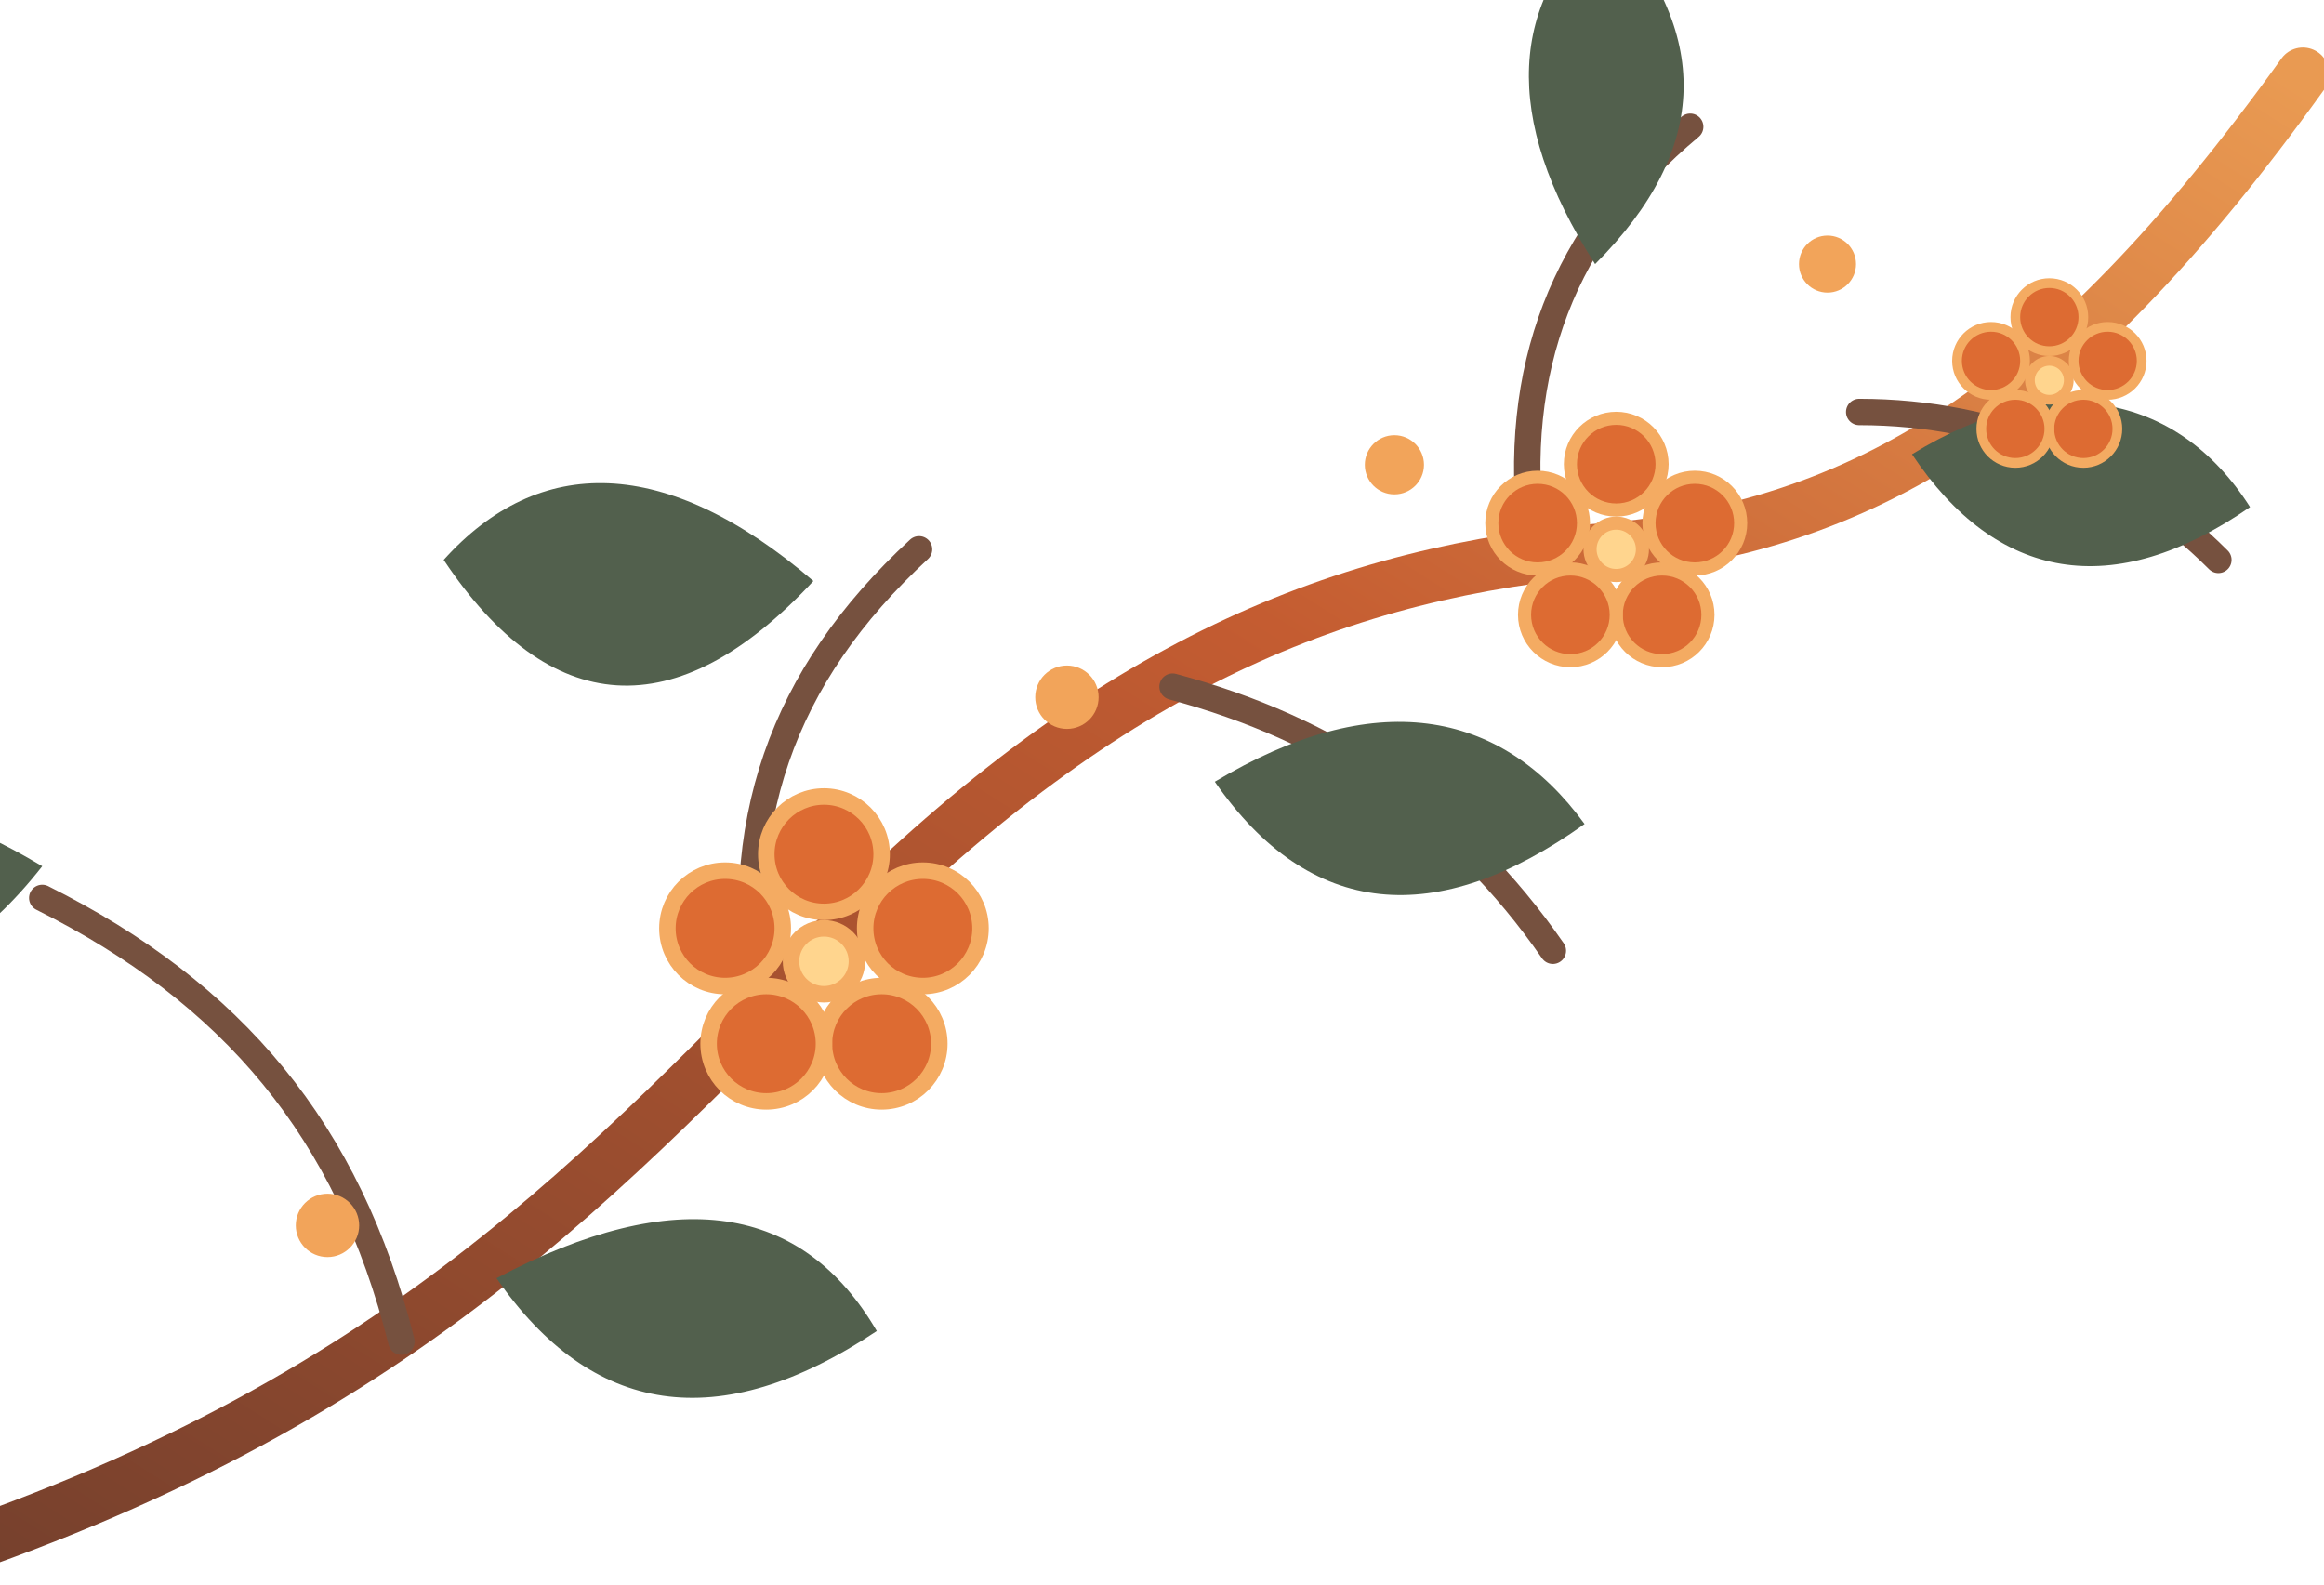
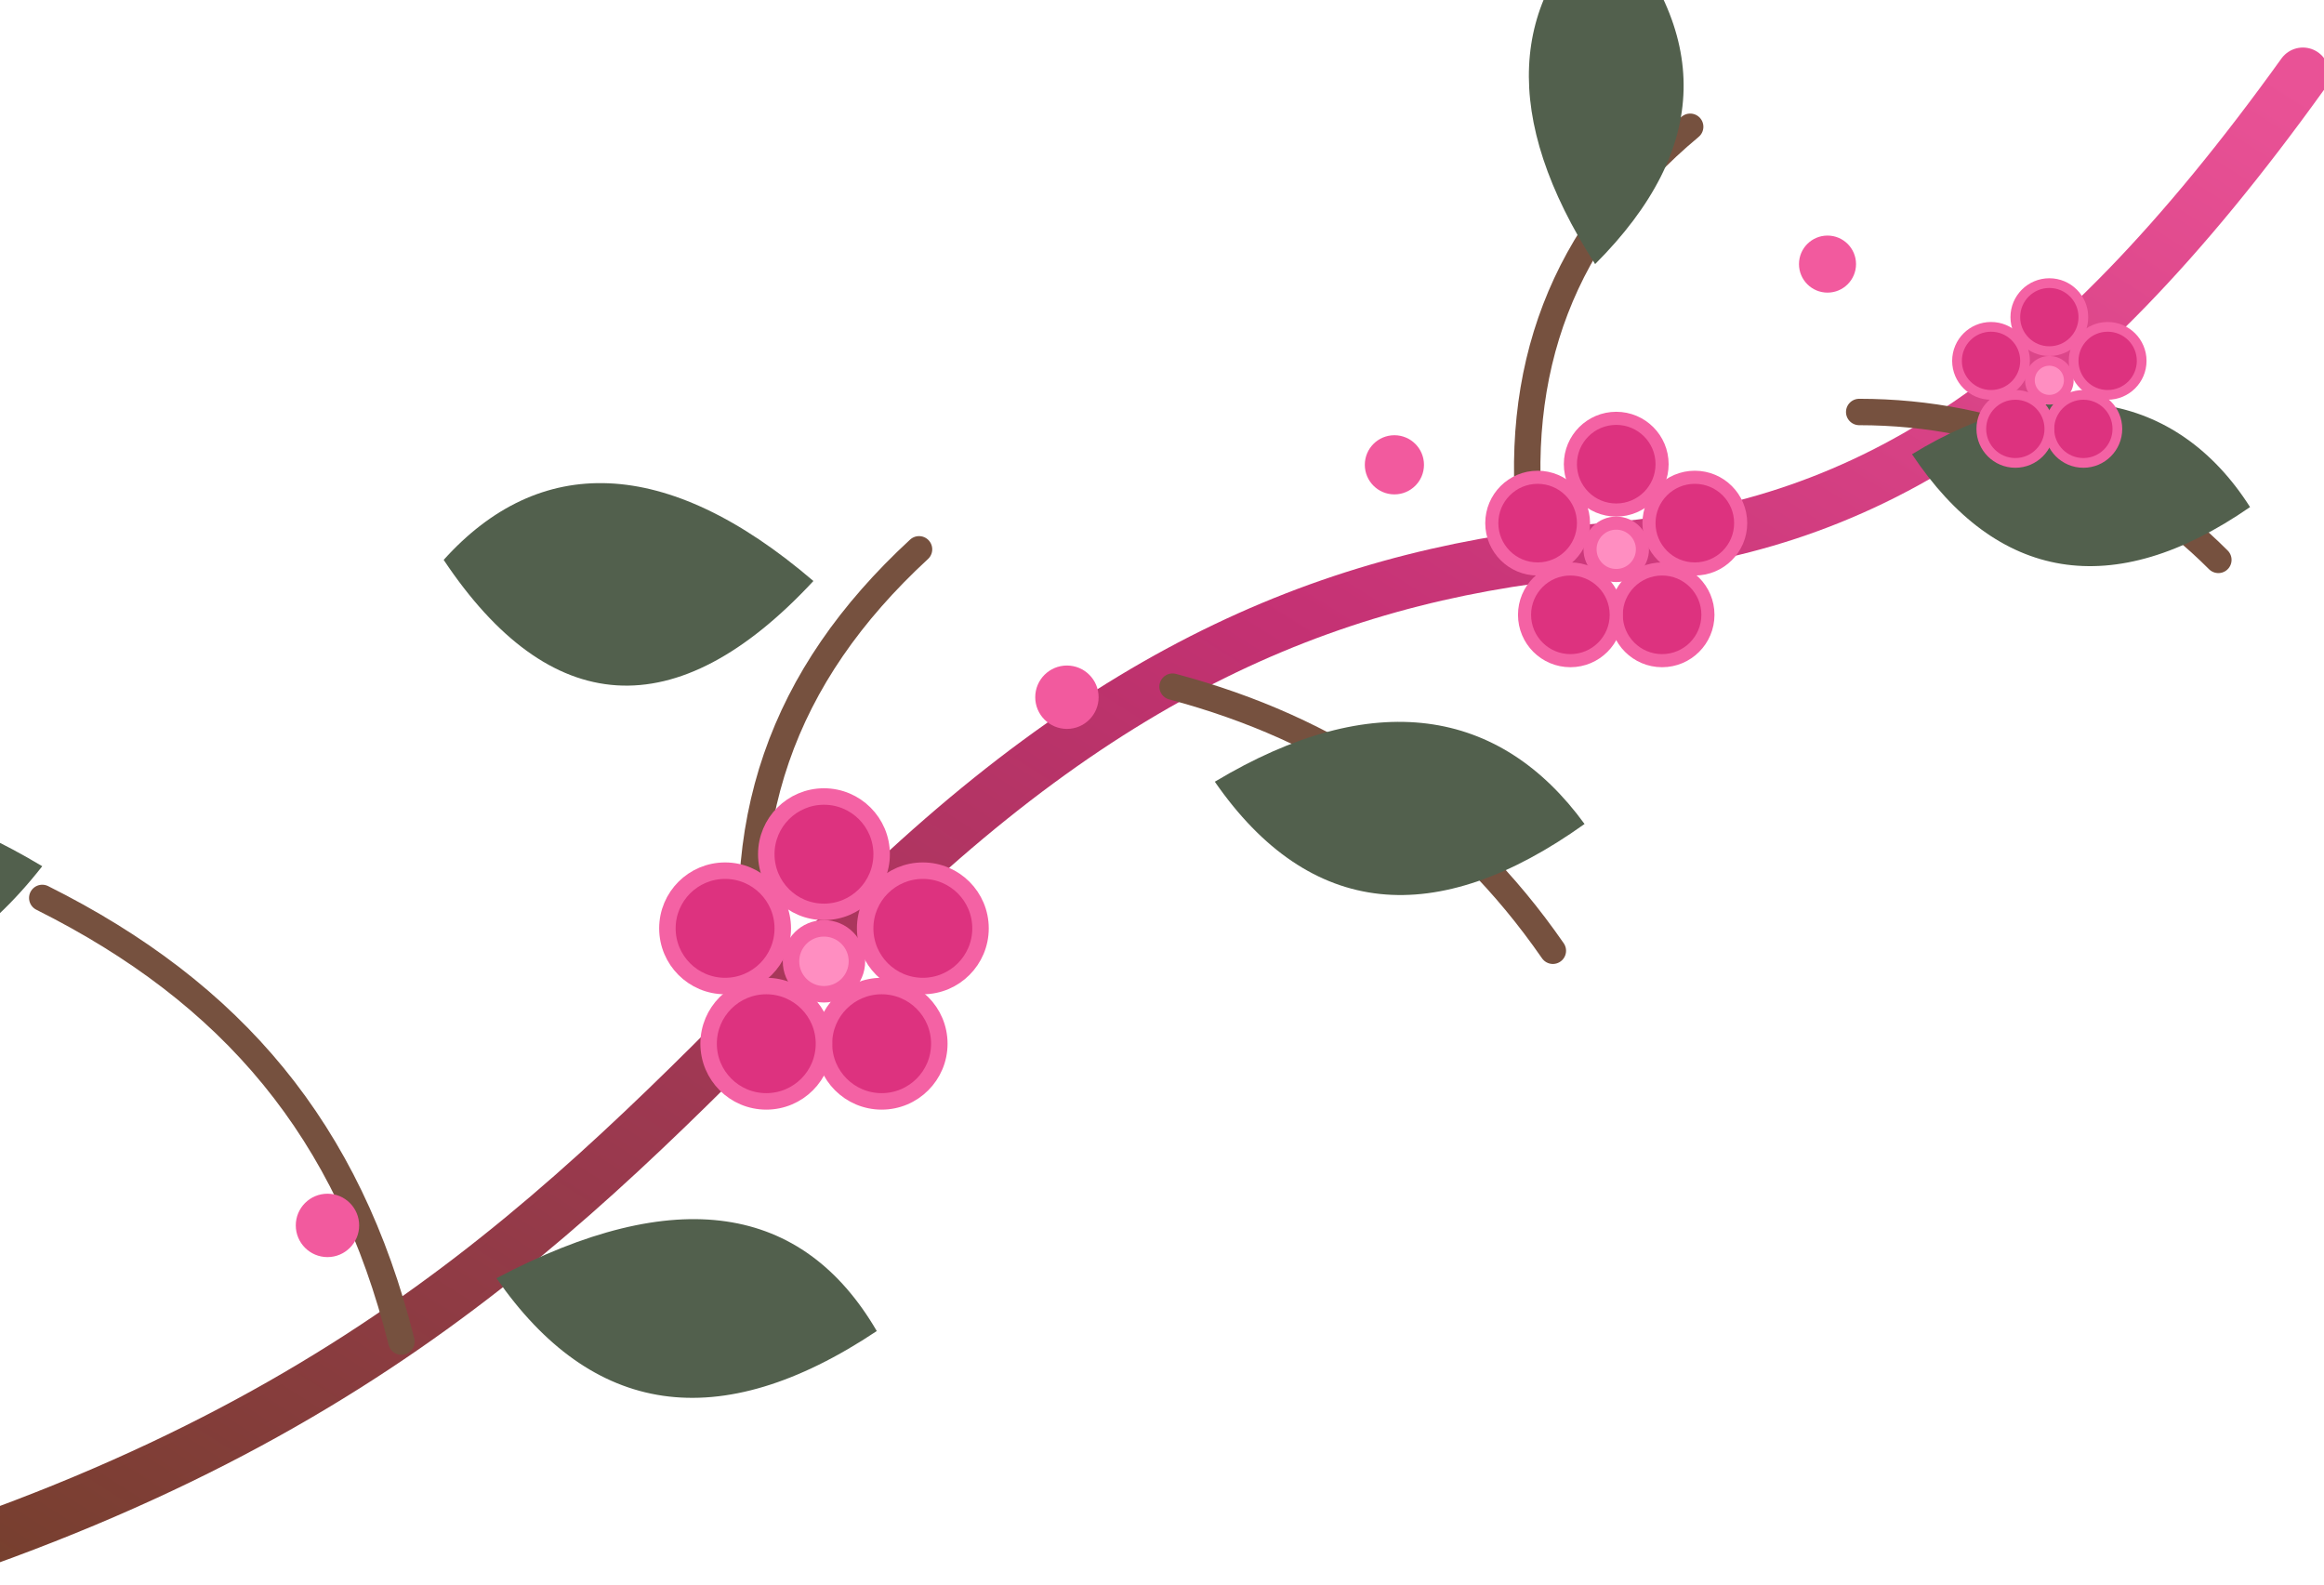
<svg xmlns="http://www.w3.org/2000/svg" viewBox="0 0 220 150" fill="none">
  <defs>
    <linearGradient id="cornerStem" x1="0" y1="1" x2="1" y2="0">
      <stop offset="0" stop-color="#75402d" />
-       <stop offset=".6" stop-color="#c45c31" />
-       <stop offset="1" stop-color="#e99a52" />
+       <stop offset=".6" stop-color="#c43173" />
+       <stop offset="1" stop-color="#e95296" />
    </linearGradient>
  </defs>
  <path d="M-8 148C38 133 57 111 80 88c25-25 47-34 72-36 24-2 43-13 66-45" stroke="url(#cornerStem)" stroke-width="5" stroke-linecap="round" />
  <path d="M38 127c-5-20-16-33-34-42M72 96c-3-18 2-32 15-44M111 65c15 4 27 12 36 25M145 51c-2-16 3-29 15-39M176 39c13 0 25 5 34 14" stroke="#76513f" stroke-width="2.5" stroke-linecap="round" />
  <g fill="#52604d">
    <path d="M4 82c-15-9-26-8-34 1 11 13 23 13 34-1Z" />
    <path d="M47 121c17-9 29-7 36 5-15 10-27 8-36-5Z" />
    <path d="M77 55c-14-12-26-12-35-2 10 15 22 16 35 2Z" />
    <path d="M115 74c15-9 27-7 35 4-14 10-26 9-35-4Z" />
    <path d="M151 25c-9-14-8-25 1-33 10 11 10 22-1 33Z" />
    <path d="M181 43c13-8 25-6 32 5-13 9-24 7-32-5Z" />
  </g>
-   <g fill="#dd6b32" stroke="#f4ab62" stroke-width="2">
+   <g fill="#dd327f" stroke="#f462a4" stroke-width="2">
    <g transform="translate(78 91) scale(.78)">
      <circle cy="-13" r="7" />
      <circle cx="12" cy="-4" r="7" />
      <circle cx="7" cy="10" r="7" />
      <circle cx="-7" cy="10" r="7" />
      <circle cx="-12" cy="-4" r="7" />
-       <circle r="4" fill="#ffd58e" />
+       <circle r="4" fill="#ff8ec1" />
    </g>
    <g transform="translate(153 52) scale(.62)">
      <circle cy="-13" r="7" />
      <circle cx="12" cy="-4" r="7" />
      <circle cx="7" cy="10" r="7" />
      <circle cx="-7" cy="10" r="7" />
      <circle cx="-12" cy="-4" r="7" />
-       <circle r="4" fill="#ffd58e" />
+       <circle r="4" fill="#ff8ec1" />
    </g>
    <g transform="translate(194 36) scale(.46)">
      <circle cy="-13" r="7" />
      <circle cx="12" cy="-4" r="7" />
      <circle cx="7" cy="10" r="7" />
      <circle cx="-7" cy="10" r="7" />
      <circle cx="-12" cy="-4" r="7" />
-       <circle r="4" fill="#ffd58e" />
+       <circle r="4" fill="#ff8ec1" />
    </g>
  </g>
-   <g fill="#f2a45a">
+   <g fill="#f25a9e">
    <circle cx="31" cy="116" r="3" />
    <circle cx="101" cy="66" r="3" />
    <circle cx="132" cy="44" r="2.8" />
    <circle cx="173" cy="25" r="2.7" />
  </g>
</svg>
